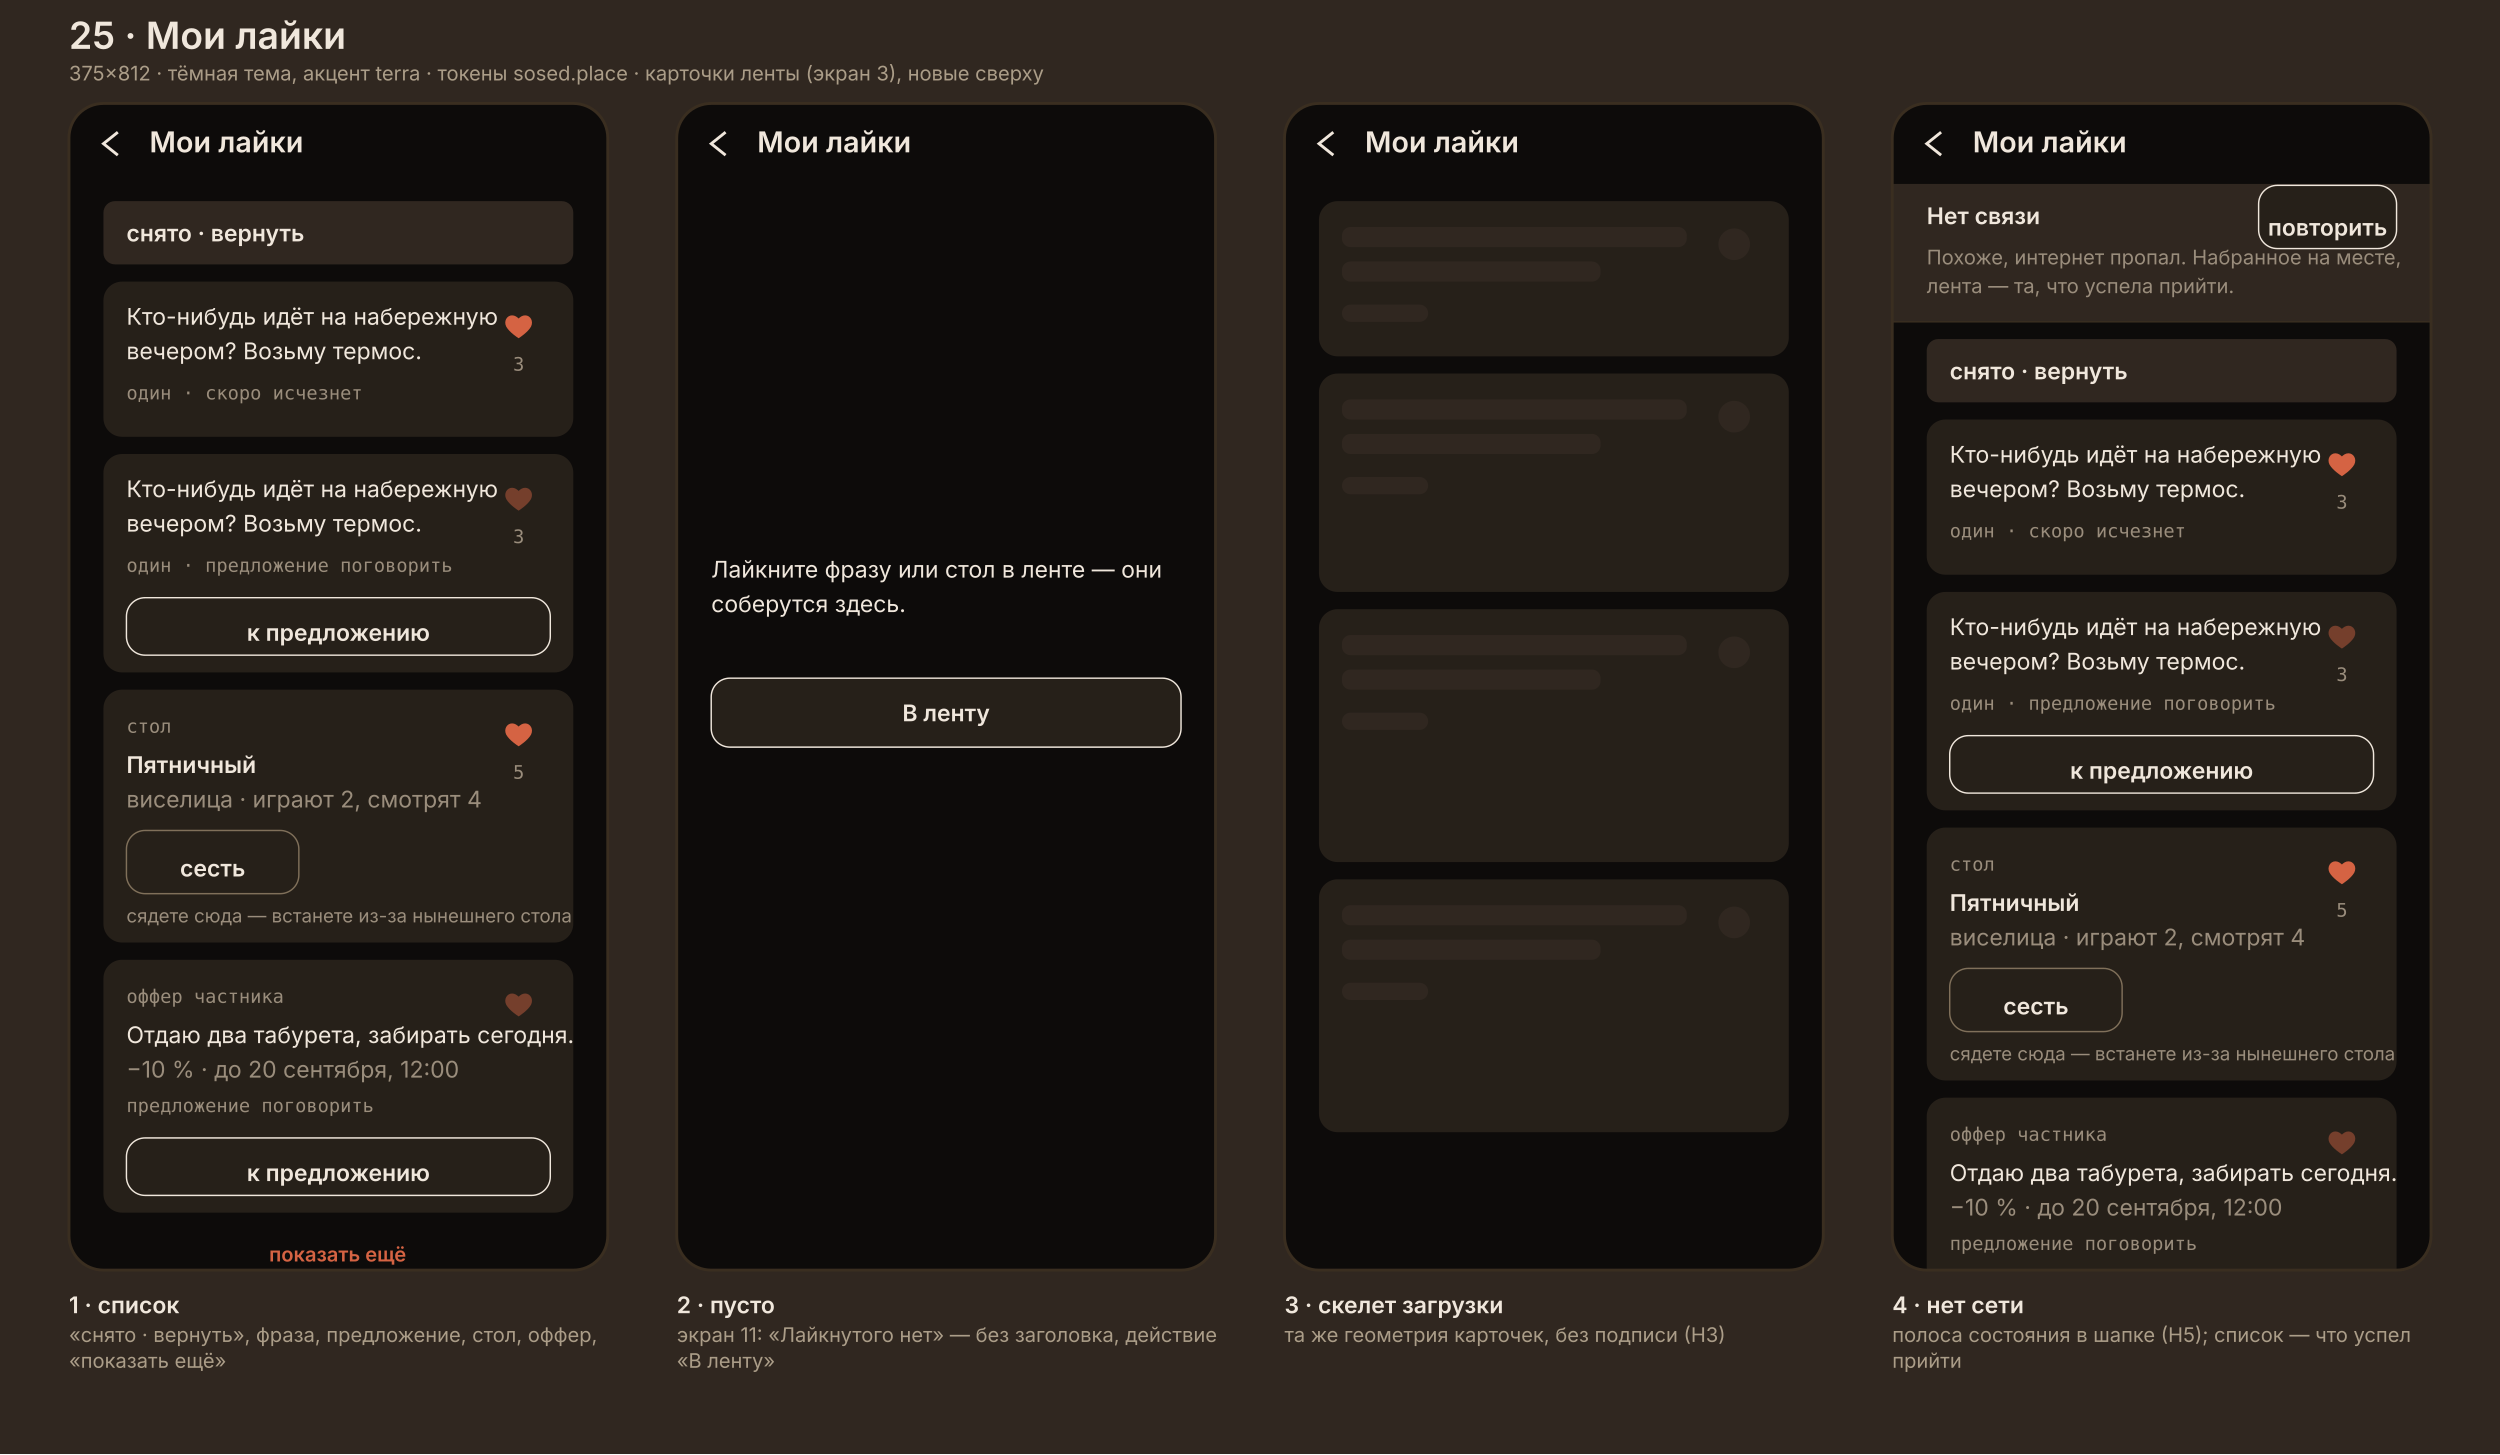
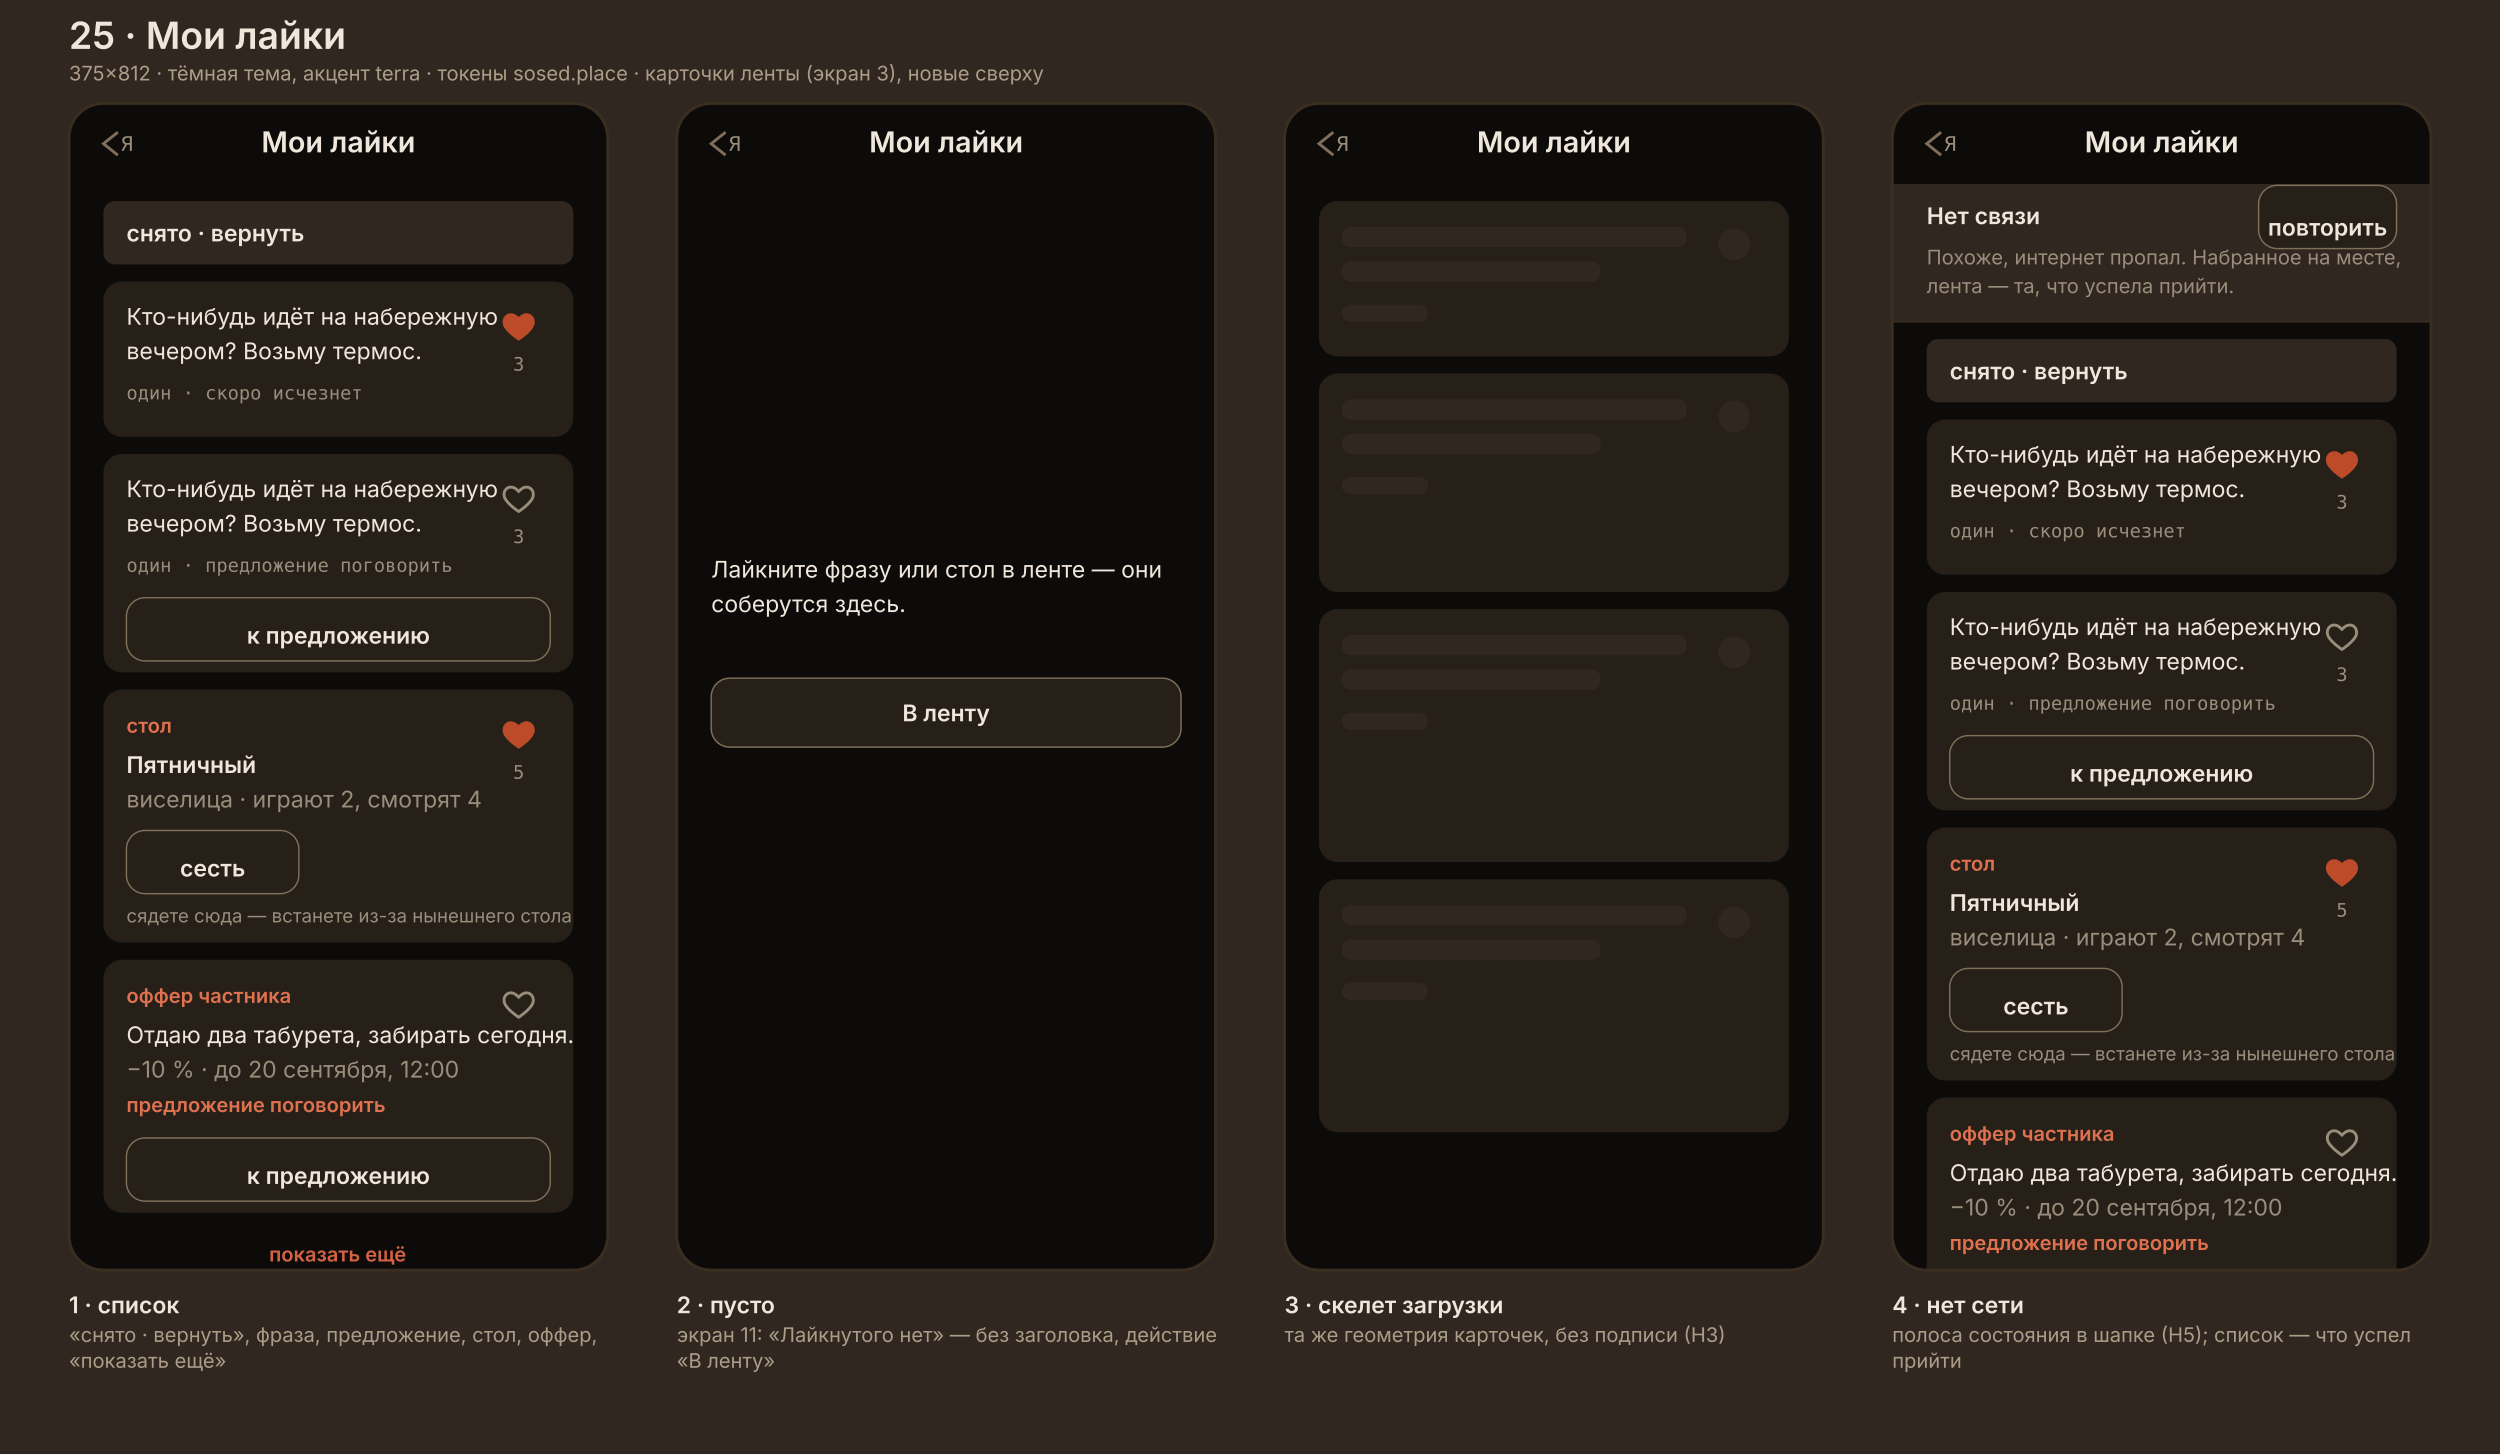
<svg xmlns="http://www.w3.org/2000/svg" width="1740" height="1012" viewBox="0 0 1740 1012">
  <style>
    @font-face { font-family: "Golos Text"; font-weight: 400 600;
      src: url(/fonts/q5uCsoe9Lv5t7Meb31EcExN8hA.woff2) format("woff2"); }
    @font-face { font-family: "JetBrains Mono"; font-weight: 400;
      src: url(/fonts/tDbv2o-flEEny0FZhsfKu5WU4zr3E_BX0PnT8RD8yKwBNntkaToggR7BYRbKPxDcwg.woff2) format("woff2"); }
    text { font-family: "Golos Text", Inter, system-ui, sans-serif; }
    .t    { font-size: 16px; font-weight: 400; fill: #f0e7dc; }
    .tb   { font-size: 16px; font-weight: 600; fill: #f0e7dc; }
    .h    { font-size: 20px; font-weight: 600; fill: #f0e7dc; }
    .m    { font-size: 16px; font-weight: 400; fill: #9a8d7c; }
    .mb   { font-size: 16px; font-weight: 600; fill: #9a8d7c; }
    .err  { font-size: 16px; font-weight: 400; fill: #ef7a6a; }
    .acc  { font-size: 14px; font-weight: 600; fill: #d56343; }
    .code { font-family: "JetBrains Mono", ui-monospace, monospace; font-size: 26px; fill: #f0e7dc; letter-spacing: 1px; }
+     .lab  { font-size: 14px; font-weight: 600; fill: #e0714f; }
    .mono { font-family: "JetBrains Mono", ui-monospace, monospace; font-size: 13px; fill: #9a8d7c; }
    .cap  { font-size: 16px; font-weight: 600; fill: #f0e7dc; }
    .capm { font-size: 14px; font-weight: 400; fill: #ab9d88; }
    .sheet { font-size: 26px; font-weight: 600; fill: #f0e7dc; }
    .sheetm { font-size: 14px; font-weight: 400; fill: #ab9d88; }
</style>
  <rect width="1740" height="1012" style="fill:#302720" />
  <text x="48" y="34" class="sheet">25 · Мои лайки</text>
  <text x="48" y="56" class="sheetm">375×812 · тёмная тема, акцент terra · токены sosed.place · карточки ленты (экран 3), новые сверху</text>
  <g transform="translate(48,72)">
    <clipPath id="c0">
      <rect width="375" height="812" rx="24" />
    </clipPath>
    <g clip-path="url(#c0)">
      <rect x="0" y="0" width="375" height="812" rx="0" style="fill:#0d0b0a;" />
      <rect x="0" y="0" width="375" height="56" rx="0" style="fill:#0d0b0a;" />
-       <path d="M34 20 L24 28 L34 36" style="fill:none;stroke:#f0e7dc;stroke-width:2" />
-       <text x="56" y="34" class="h">Мои лайки</text>
+       <path d="M34 20 L24 28 L34 36" style="fill:none;stroke:#80705a;stroke-width:2" />
+       <text x="36" y="33" class="mono" style="font-size:14px">Я</text>
+       <text x="187.5" y="34" class="h" text-anchor="middle">Мои лайки</text>
      <rect x="24" y="68" width="327" height="44" rx="8" style="fill:#302720;" />
      <text x="40" y="96" class="tb">снято · вернуть</text>
      <rect x="24" y="124" width="327" height="108" rx="13" style="fill:#262019;" />
      <text x="40" y="154" class="t">Кто-нибудь идёт на набережную</text>
      <text x="40" y="178" class="t">вечером? Возьму термос.</text>
      <text x="40" y="206" class="mono">один · скоро исчезнет</text>
-       <path transform="translate(303,145) scale(0.83)" d="M12 21s-7-4.5-9.5-9C.5 8 3 4 6.5 4c2 0 3.5 1 5.5 3 2-2 3.5-3 5.5-3C21 4 23.5 8 21.5 12 19 16.5 12 21 12 21z" style="fill:#d56343;stroke:#d56343;stroke-width:2" />
+       <rect x="291" y="133" width="44" height="44" rx="8" fill="none" data-hit="44" />
+       <path transform="translate(301,143)" d="M12 21s-7-4.5-9.5-9C.5 8 3 4 6.5 4c2 0 3.5 1 5.5 3 2-2 3.5-3 5.5-3C21 4 23.5 8 21.5 12 19 16.5 12 21 12 21z" style="fill:#bd4b2a;stroke:#bd4b2a;stroke-width:2" />
      <text x="313" y="186" class="mono" text-anchor="middle">3</text>
      <rect x="24" y="244" width="327" height="152" rx="13" style="fill:#262019;" />
      <text x="40" y="274" class="t">Кто-нибудь идёт на набережную</text>
      <text x="40" y="298" class="t">вечером? Возьму термос.</text>
      <text x="40" y="326" class="mono">один · предложение поговорить</text>
-       <path transform="translate(303,265) scale(0.83)" d="M12 21s-7-4.5-9.5-9C.5 8 3 4 6.5 4c2 0 3.5 1 5.5 3 2-2 3.5-3 5.5-3C21 4 23.5 8 21.5 12 19 16.5 12 21 12 21z" style="fill:#d56343;stroke:#d56343;stroke-width:2" opacity="0.45" />
+       <rect x="291" y="253" width="44" height="44" rx="8" fill="none" data-hit="44" />
+       <path transform="translate(301,263)" d="M12 21s-7-4.5-9.5-9C.5 8 3 4 6.5 4c2 0 3.5 1 5.5 3 2-2 3.5-3 5.5-3C21 4 23.5 8 21.5 12 19 16.5 12 21 12 21z" style="fill:none;stroke:#9a8d7c;stroke-width:2" />
      <text x="313" y="306" class="mono" text-anchor="middle">3</text>
-       <rect x="40" y="344" width="295" height="40" rx="13" style="fill:#262019;stroke:#f0e7dc;stroke-width:1;" />
-       <text x="187.5" y="374" class="tb" text-anchor="middle">к предложению</text>
+       <rect x="40" y="344" width="295" height="44" rx="13" style="fill:#262019;stroke:#80705a;stroke-width:1;" />
+       <text x="187.5" y="376" class="tb" text-anchor="middle">к предложению</text>
      <rect x="24" y="408" width="327" height="176" rx="13" style="fill:#262019;" />
-       <text x="40" y="438" class="mono">стол</text>
+       <text x="40" y="438" class="lab">стол</text>
      <text x="40" y="466" class="tb">Пятничный</text>
      <text x="40" y="490" class="m">виселица · играют 2, смотрят 4</text>
-       <path transform="translate(303,429) scale(0.83)" d="M12 21s-7-4.5-9.5-9C.5 8 3 4 6.5 4c2 0 3.5 1 5.5 3 2-2 3.5-3 5.5-3C21 4 23.5 8 21.5 12 19 16.5 12 21 12 21z" style="fill:#d56343;stroke:#d56343;stroke-width:2" />
+       <rect x="291" y="417" width="44" height="44" rx="8" fill="none" data-hit="44" />
+       <path transform="translate(301,427)" d="M12 21s-7-4.5-9.5-9C.5 8 3 4 6.5 4c2 0 3.5 1 5.5 3 2-2 3.5-3 5.5-3C21 4 23.5 8 21.5 12 19 16.5 12 21 12 21z" style="fill:#bd4b2a;stroke:#bd4b2a;stroke-width:2" />
      <text x="313" y="470" class="mono" text-anchor="middle">5</text>
      <rect x="40" y="506" width="120" height="44" rx="13" style="fill:#262019;stroke:#80705a;stroke-width:1" />
      <text x="100.0" y="538" class="tb" text-anchor="middle">сесть</text>
      <text x="40" y="570" class="m" style="font-size:13px">сядете сюда — встанете из-за нынешнего стола</text>
      <rect x="24" y="596" width="327" height="176" rx="13" style="fill:#262019;" />
-       <text x="40" y="626" class="mono">оффер частника</text>
+       <text x="40" y="626" class="lab">оффер частника</text>
      <text x="40" y="654" class="t">Отдаю два табурета, забирать сегодня.</text>
      <text x="40" y="678" class="m">−10 % · до 20 сентября, 12:00</text>
-       <text x="40" y="702" class="mono">предложение поговорить</text>
-       <path transform="translate(303,617) scale(0.83)" d="M12 21s-7-4.5-9.5-9C.5 8 3 4 6.5 4c2 0 3.5 1 5.5 3 2-2 3.5-3 5.5-3C21 4 23.5 8 21.5 12 19 16.5 12 21 12 21z" style="fill:#d56343;stroke:#d56343;stroke-width:2" opacity="0.45" />
-       <rect x="40" y="720" width="295" height="40" rx="13" style="fill:#262019;stroke:#f0e7dc;stroke-width:1;" />
-       <text x="187.5" y="750" class="tb" text-anchor="middle">к предложению</text>
+       <text x="40" y="702" class="lab">предложение поговорить</text>
+       <rect x="291" y="605" width="44" height="44" rx="8" fill="none" data-hit="44" />
+       <path transform="translate(301,615)" d="M12 21s-7-4.5-9.5-9C.5 8 3 4 6.5 4c2 0 3.5 1 5.5 3 2-2 3.5-3 5.5-3C21 4 23.5 8 21.5 12 19 16.5 12 21 12 21z" style="fill:none;stroke:#9a8d7c;stroke-width:2" />
+       <rect x="40" y="720" width="295" height="44" rx="13" style="fill:#262019;stroke:#80705a;stroke-width:1;" />
+       <text x="187.5" y="752" class="tb" text-anchor="middle">к предложению</text>
      <text x="187" y="806" class="acc" text-anchor="middle">показать ещё</text>
    </g>
    <rect width="375" height="812" rx="24" style="fill:none;stroke:#3a2e20;stroke-width:2" />
    <text x="0" y="842" class="cap">1 · список</text>
    <text x="0" y="862" class="capm">«снято · вернуть», фраза, предложение, стол, оффер,</text>
    <text x="0" y="880" class="capm">«показать ещё»</text>
  </g>
  <g transform="translate(471,72)">
    <clipPath id="c1">
      <rect width="375" height="812" rx="24" />
    </clipPath>
    <g clip-path="url(#c1)">
      <rect x="0" y="0" width="375" height="812" rx="0" style="fill:#0d0b0a;" />
      <rect x="0" y="0" width="375" height="56" rx="0" style="fill:#0d0b0a;" />
-       <path d="M34 20 L24 28 L34 36" style="fill:none;stroke:#f0e7dc;stroke-width:2" />
-       <text x="56" y="34" class="h">Мои лайки</text>
+       <path d="M34 20 L24 28 L34 36" style="fill:none;stroke:#80705a;stroke-width:2" />
+       <text x="36" y="33" class="mono" style="font-size:14px">Я</text>
+       <text x="187.5" y="34" class="h" text-anchor="middle">Мои лайки</text>
      <text x="24" y="330" class="t">Лайкните фразу или стол в ленте — они</text>
      <text x="24" y="354" class="t">соберутся здесь.</text>
-       <rect x="24" y="400" width="327" height="48" rx="13" style="fill:#262019;stroke:#f0e7dc;stroke-width:1;" />
+       <rect x="24" y="400" width="327" height="48" rx="13" style="fill:#262019;stroke:#80705a;stroke-width:1;" />
      <text x="187.5" y="430" class="tb" text-anchor="middle">В ленту</text>
    </g>
    <rect width="375" height="812" rx="24" style="fill:none;stroke:#3a2e20;stroke-width:2" />
    <text x="0" y="842" class="cap">2 · пусто</text>
    <text x="0" y="862" class="capm">экран 11: «Лайкнутого нет» — без заголовка, действие</text>
    <text x="0" y="880" class="capm">«В ленту»</text>
  </g>
  <g transform="translate(894,72)">
    <clipPath id="c2">
      <rect width="375" height="812" rx="24" />
    </clipPath>
    <g clip-path="url(#c2)">
      <rect x="0" y="0" width="375" height="812" rx="0" style="fill:#0d0b0a;" />
      <rect x="0" y="0" width="375" height="56" rx="0" style="fill:#0d0b0a;" />
-       <path d="M34 20 L24 28 L34 36" style="fill:none;stroke:#f0e7dc;stroke-width:2" />
-       <text x="56" y="34" class="h">Мои лайки</text>
+       <path d="M34 20 L24 28 L34 36" style="fill:none;stroke:#80705a;stroke-width:2" />
+       <text x="36" y="33" class="mono" style="font-size:14px">Я</text>
+       <text x="187.5" y="34" class="h" text-anchor="middle">Мои лайки</text>
      <rect x="24" y="68" width="327" height="108" rx="13" style="fill:#262019;" />
      <rect x="40" y="86" width="240" height="14" rx="6" style="fill:#302720;" />
      <rect x="40" y="110" width="180" height="14" rx="6" style="fill:#302720;" />
      <rect x="40" y="140" width="60" height="12" rx="6" style="fill:#302720;" />
      <circle cx="313" cy="98" r="11" style="fill:#302720" />
      <rect x="24" y="188" width="327" height="152" rx="13" style="fill:#262019;" />
      <rect x="40" y="206" width="240" height="14" rx="6" style="fill:#302720;" />
      <rect x="40" y="230" width="180" height="14" rx="6" style="fill:#302720;" />
      <rect x="40" y="260" width="60" height="12" rx="6" style="fill:#302720;" />
      <circle cx="313" cy="218" r="11" style="fill:#302720" />
      <rect x="24" y="352" width="327" height="176" rx="13" style="fill:#262019;" />
      <rect x="40" y="370" width="240" height="14" rx="6" style="fill:#302720;" />
      <rect x="40" y="394" width="180" height="14" rx="6" style="fill:#302720;" />
      <rect x="40" y="424" width="60" height="12" rx="6" style="fill:#302720;" />
      <circle cx="313" cy="382" r="11" style="fill:#302720" />
      <rect x="24" y="540" width="327" height="176" rx="13" style="fill:#262019;" />
      <rect x="40" y="558" width="240" height="14" rx="6" style="fill:#302720;" />
      <rect x="40" y="582" width="180" height="14" rx="6" style="fill:#302720;" />
      <rect x="40" y="612" width="60" height="12" rx="6" style="fill:#302720;" />
      <circle cx="313" cy="570" r="11" style="fill:#302720" />
    </g>
    <rect width="375" height="812" rx="24" style="fill:none;stroke:#3a2e20;stroke-width:2" />
    <text x="0" y="842" class="cap">3 · скелет загрузки</text>
    <text x="0" y="862" class="capm">та же геометрия карточек, без подписи (Н3)</text>
  </g>
  <g transform="translate(1317,72)">
    <clipPath id="c3">
      <rect width="375" height="812" rx="24" />
    </clipPath>
    <g clip-path="url(#c3)">
      <rect x="0" y="0" width="375" height="812" rx="0" style="fill:#0d0b0a;" />
      <rect x="0" y="0" width="375" height="56" rx="0" style="fill:#0d0b0a;" />
-       <path d="M34 20 L24 28 L34 36" style="fill:none;stroke:#f0e7dc;stroke-width:2" />
-       <text x="56" y="34" class="h">Мои лайки</text>
+       <path d="M34 20 L24 28 L34 36" style="fill:none;stroke:#80705a;stroke-width:2" />
+       <text x="36" y="33" class="mono" style="font-size:14px">Я</text>
+       <text x="187.5" y="34" class="h" text-anchor="middle">Мои лайки</text>
      <rect x="0" y="56" width="375" height="96" rx="0" style="fill:#302720;" />
      <text x="24" y="84" class="tb">Нет связи</text>
-       <rect x="255" y="57" width="96" height="44" rx="13" style="fill:#262019;stroke:#f0e7dc;stroke-width:1;" />
+       <rect x="255" y="57" width="96" height="44" rx="13" style="fill:#262019;stroke:#80705a;stroke-width:1;" />
      <text x="303.0" y="92" class="tb" text-anchor="middle">повторить</text>
      <text x="24" y="112" class="m" style="font-size:14px">Похоже, интернет пропал. Набранное на месте,</text>
      <text x="24" y="132" class="m" style="font-size:14px">лента — та, что успела прийти.</text>
      <line x1="0" y1="152" x2="375" y2="152" style="stroke:#3a2e20;stroke-width:1" />
      <rect x="24" y="164" width="327" height="44" rx="8" style="fill:#302720;" />
      <text x="40" y="192" class="tb">снято · вернуть</text>
      <rect x="24" y="220" width="327" height="108" rx="13" style="fill:#262019;" />
      <text x="40" y="250" class="t">Кто-нибудь идёт на набережную</text>
      <text x="40" y="274" class="t">вечером? Возьму термос.</text>
      <text x="40" y="302" class="mono">один · скоро исчезнет</text>
-       <path transform="translate(303,241) scale(0.83)" d="M12 21s-7-4.5-9.5-9C.5 8 3 4 6.5 4c2 0 3.5 1 5.5 3 2-2 3.5-3 5.5-3C21 4 23.5 8 21.5 12 19 16.5 12 21 12 21z" style="fill:#d56343;stroke:#d56343;stroke-width:2" />
+       <rect x="291" y="229" width="44" height="44" rx="8" fill="none" data-hit="44" />
+       <path transform="translate(301,239)" d="M12 21s-7-4.5-9.5-9C.5 8 3 4 6.5 4c2 0 3.5 1 5.5 3 2-2 3.5-3 5.5-3C21 4 23.5 8 21.5 12 19 16.5 12 21 12 21z" style="fill:#bd4b2a;stroke:#bd4b2a;stroke-width:2" />
      <text x="313" y="282" class="mono" text-anchor="middle">3</text>
      <rect x="24" y="340" width="327" height="152" rx="13" style="fill:#262019;" />
      <text x="40" y="370" class="t">Кто-нибудь идёт на набережную</text>
      <text x="40" y="394" class="t">вечером? Возьму термос.</text>
      <text x="40" y="422" class="mono">один · предложение поговорить</text>
-       <path transform="translate(303,361) scale(0.83)" d="M12 21s-7-4.5-9.5-9C.5 8 3 4 6.5 4c2 0 3.5 1 5.5 3 2-2 3.5-3 5.5-3C21 4 23.5 8 21.5 12 19 16.5 12 21 12 21z" style="fill:#d56343;stroke:#d56343;stroke-width:2" opacity="0.45" />
+       <rect x="291" y="349" width="44" height="44" rx="8" fill="none" data-hit="44" />
+       <path transform="translate(301,359)" d="M12 21s-7-4.5-9.5-9C.5 8 3 4 6.5 4c2 0 3.5 1 5.5 3 2-2 3.5-3 5.5-3C21 4 23.5 8 21.5 12 19 16.5 12 21 12 21z" style="fill:none;stroke:#9a8d7c;stroke-width:2" />
      <text x="313" y="402" class="mono" text-anchor="middle">3</text>
-       <rect x="40" y="440" width="295" height="40" rx="13" style="fill:#262019;stroke:#f0e7dc;stroke-width:1;" />
-       <text x="187.5" y="470" class="tb" text-anchor="middle">к предложению</text>
+       <rect x="40" y="440" width="295" height="44" rx="13" style="fill:#262019;stroke:#80705a;stroke-width:1;" />
+       <text x="187.5" y="472" class="tb" text-anchor="middle">к предложению</text>
      <rect x="24" y="504" width="327" height="176" rx="13" style="fill:#262019;" />
-       <text x="40" y="534" class="mono">стол</text>
+       <text x="40" y="534" class="lab">стол</text>
      <text x="40" y="562" class="tb">Пятничный</text>
      <text x="40" y="586" class="m">виселица · играют 2, смотрят 4</text>
-       <path transform="translate(303,525) scale(0.83)" d="M12 21s-7-4.5-9.5-9C.5 8 3 4 6.5 4c2 0 3.5 1 5.5 3 2-2 3.5-3 5.5-3C21 4 23.5 8 21.5 12 19 16.5 12 21 12 21z" style="fill:#d56343;stroke:#d56343;stroke-width:2" />
+       <rect x="291" y="513" width="44" height="44" rx="8" fill="none" data-hit="44" />
+       <path transform="translate(301,523)" d="M12 21s-7-4.5-9.5-9C.5 8 3 4 6.5 4c2 0 3.5 1 5.5 3 2-2 3.5-3 5.5-3C21 4 23.5 8 21.5 12 19 16.5 12 21 12 21z" style="fill:#bd4b2a;stroke:#bd4b2a;stroke-width:2" />
      <text x="313" y="566" class="mono" text-anchor="middle">5</text>
      <rect x="40" y="602" width="120" height="44" rx="13" style="fill:#262019;stroke:#80705a;stroke-width:1" />
      <text x="100.0" y="634" class="tb" text-anchor="middle">сесть</text>
      <text x="40" y="666" class="m" style="font-size:13px">сядете сюда — встанете из-за нынешнего стола</text>
      <rect x="24" y="692" width="327" height="176" rx="13" style="fill:#262019;" />
-       <text x="40" y="722" class="mono">оффер частника</text>
+       <text x="40" y="722" class="lab">оффер частника</text>
      <text x="40" y="750" class="t">Отдаю два табурета, забирать сегодня.</text>
      <text x="40" y="774" class="m">−10 % · до 20 сентября, 12:00</text>
-       <text x="40" y="798" class="mono">предложение поговорить</text>
-       <path transform="translate(303,713) scale(0.83)" d="M12 21s-7-4.5-9.5-9C.5 8 3 4 6.5 4c2 0 3.5 1 5.5 3 2-2 3.5-3 5.5-3C21 4 23.5 8 21.5 12 19 16.5 12 21 12 21z" style="fill:#d56343;stroke:#d56343;stroke-width:2" opacity="0.45" />
-       <rect x="40" y="816" width="295" height="40" rx="13" style="fill:#262019;stroke:#f0e7dc;stroke-width:1;" />
-       <text x="187.5" y="846" class="tb" text-anchor="middle">к предложению</text>
+       <text x="40" y="798" class="lab">предложение поговорить</text>
+       <rect x="291" y="701" width="44" height="44" rx="8" fill="none" data-hit="44" />
+       <path transform="translate(301,711)" d="M12 21s-7-4.5-9.5-9C.5 8 3 4 6.5 4c2 0 3.5 1 5.5 3 2-2 3.5-3 5.5-3C21 4 23.5 8 21.5 12 19 16.5 12 21 12 21z" style="fill:none;stroke:#9a8d7c;stroke-width:2" />
+       <rect x="40" y="816" width="295" height="44" rx="13" style="fill:#262019;stroke:#80705a;stroke-width:1;" />
+       <text x="187.5" y="848" class="tb" text-anchor="middle">к предложению</text>
    </g>
    <rect width="375" height="812" rx="24" style="fill:none;stroke:#3a2e20;stroke-width:2" />
    <text x="0" y="842" class="cap">4 · нет сети</text>
    <text x="0" y="862" class="capm">полоса состояния в шапке (Н5); список — что успел</text>
    <text x="0" y="880" class="capm">прийти</text>
  </g>
</svg>
